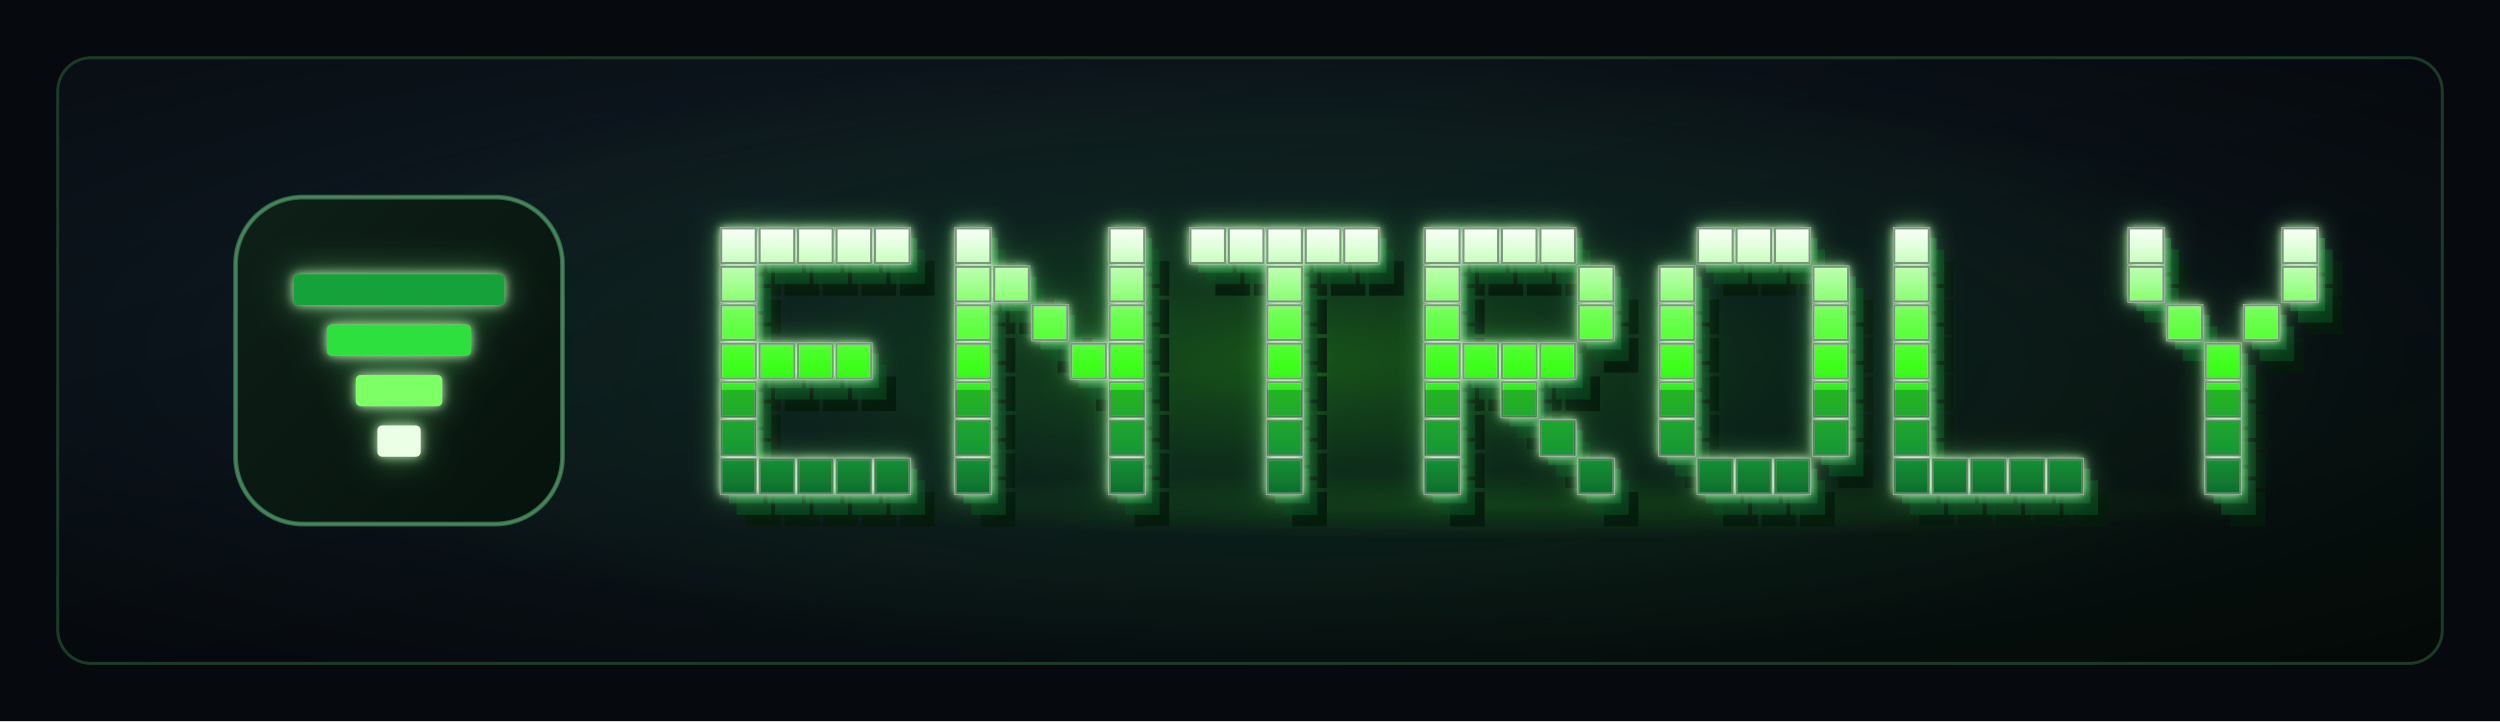
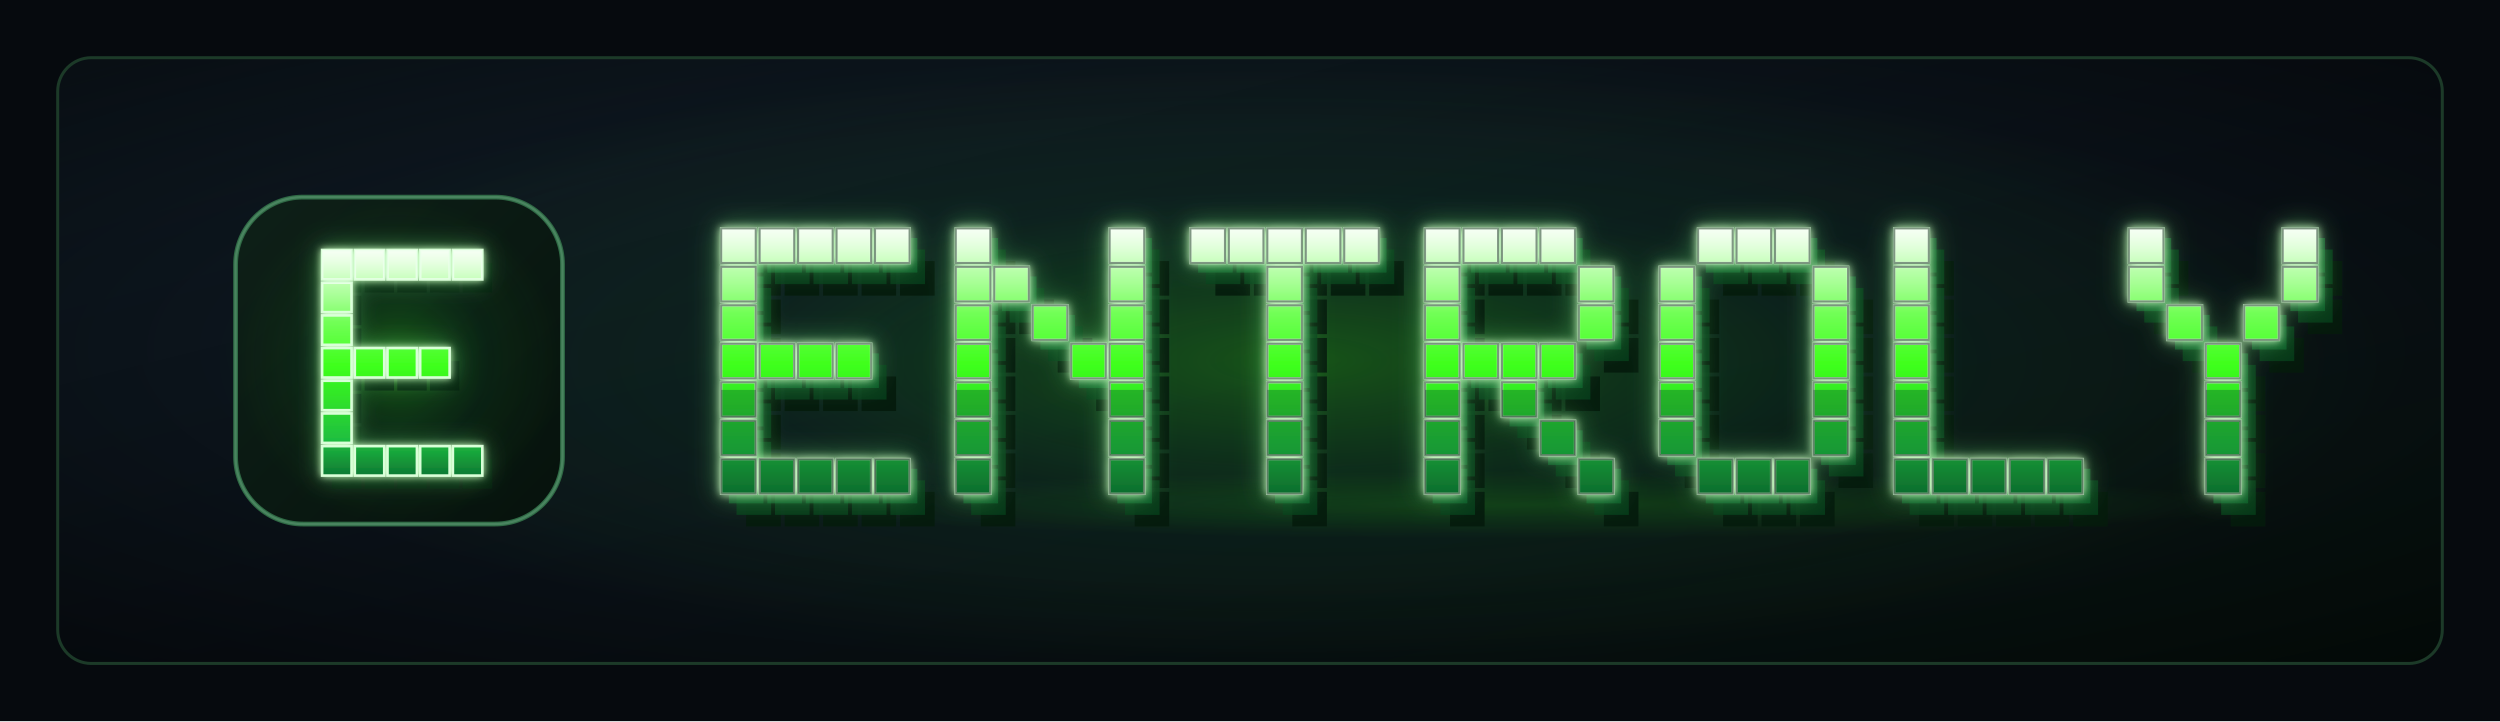
<svg xmlns="http://www.w3.org/2000/svg" width="1040" height="300" viewBox="0 0 1040 300" role="img" aria-labelledby="title desc">
  <defs>
    <path id="E" d="M0 0h18v18h-18z M20 0h18v18h-18z M40 0h18v18h-18z M60 0h18v18h-18z M80 0h18v18h-18z M0 20h18v18h-18z M0 40h18v18h-18z M0 60h18v18h-18z M20 60h18v18h-18z M40 60h18v18h-18z M60 60h18v18h-18z M0 80h18v18h-18z M0 100h18v18h-18z M0 120h18v18h-18z M20 120h18v18h-18z M40 120h18v18h-18z M60 120h18v18h-18z M80 120h18v18h-18z" />
    <path id="N" d="M0 0h18v18h-18z M80 0h18v18h-18z M0 20h18v18h-18z M20 20h18v18h-18z M80 20h18v18h-18z M0 40h18v18h-18z M40 40h18v18h-18z M80 40h18v18h-18z M0 60h18v18h-18z M60 60h18v18h-18z M80 60h18v18h-18z M0 80h18v18h-18z M80 80h18v18h-18z M0 100h18v18h-18z M80 100h18v18h-18z M0 120h18v18h-18z M80 120h18v18h-18z" />
    <path id="T" d="M0 0h18v18h-18z M20 0h18v18h-18z M40 0h18v18h-18z M60 0h18v18h-18z M80 0h18v18h-18z M40 20h18v18h-18z M40 40h18v18h-18z M40 60h18v18h-18z M40 80h18v18h-18z M40 100h18v18h-18z M40 120h18v18h-18z" />
    <path id="R" d="M0 0h18v18h-18z M20 0h18v18h-18z M40 0h18v18h-18z M60 0h18v18h-18z M0 20h18v18h-18z M80 20h18v18h-18z M0 40h18v18h-18z M80 40h18v18h-18z M0 60h18v18h-18z M20 60h18v18h-18z M40 60h18v18h-18z M60 60h18v18h-18z M0 80h18v18h-18z M40 80h18v18h-18z M0 100h18v18h-18z M60 100h18v18h-18z M0 120h18v18h-18z M80 120h18v18h-18z" />
    <path id="O" d="M20 0h18v18h-18z M40 0h18v18h-18z M60 0h18v18h-18z M0 20h18v18h-18z M80 20h18v18h-18z M0 40h18v18h-18z M80 40h18v18h-18z M0 60h18v18h-18z M80 60h18v18h-18z M0 80h18v18h-18z M80 80h18v18h-18z M0 100h18v18h-18z M80 100h18v18h-18z M20 120h18v18h-18z M40 120h18v18h-18z M60 120h18v18h-18z" />
    <path id="L" d="M0 0h18v18h-18z M0 20h18v18h-18z M0 40h18v18h-18z M0 60h18v18h-18z M0 80h18v18h-18z M0 100h18v18h-18z M0 120h18v18h-18z M20 120h18v18h-18z M40 120h18v18h-18z M60 120h18v18h-18z M80 120h18v18h-18z" />
    <path id="Y" d="M0 0h18v18h-18z M80 0h18v18h-18z M0 20h18v18h-18z M80 20h18v18h-18z M20 40h18v18h-18z M60 40h18v18h-18z M40 60h18v18h-18z M40 80h18v18h-18z M40 100h18v18h-18z M40 120h18v18h-18z" />
    <g id="word">
      <use href="#E" x="0" />
      <use href="#N" x="122" />
      <use href="#T" x="244" />
      <use href="#R" x="366" />
      <use href="#O" x="488" />
      <use href="#L" x="610" />
      <use href="#Y" x="732" />
    </g>
    <linearGradient id="mainGreen" x1="0" y1="0" x2="0" y2="1">
      <stop offset="0" stop-color="#eaffe6" />
      <stop offset="0.16" stop-color="#9bff86" />
      <stop offset="0.52" stop-color="#3dff1a" />
      <stop offset="0.84" stop-color="#1fbf3f" />
      <stop offset="1" stop-color="#0e7a34" />
    </linearGradient>
    <linearGradient id="sheen" x1="0" y1="0" x2="0" y2="1">
      <stop offset="0" stop-color="#ffffff" stop-opacity="0.58" />
      <stop offset="0.32" stop-color="#ffffff" stop-opacity="0" />
    </linearGradient>
    <linearGradient id="panel" x1="0" y1="0" x2="1" y2="1">
      <stop offset="0" stop-color="#0f1a23" />
      <stop offset="0.55" stop-color="#0a1118" />
      <stop offset="1" stop-color="#06120d" />
    </linearGradient>
    <linearGradient id="chip" x1="0" y1="0" x2="1" y2="1">
      <stop offset="0" stop-color="#0e2018" />
      <stop offset="1" stop-color="#06120c" />
    </linearGradient>
    <radialGradient id="backlight" cx="50%" cy="50%" r="50%">
      <stop offset="0" stop-color="#39ff14" stop-opacity="0.28" />
      <stop offset="0.55" stop-color="#19b83f" stop-opacity="0.07" />
      <stop offset="1" stop-color="#39ff14" stop-opacity="0" />
    </radialGradient>
    <radialGradient id="floor" cx="50%" cy="50%" r="50%">
      <stop offset="0" stop-color="#39ff14" stop-opacity="0.28" />
      <stop offset="1" stop-color="#39ff14" stop-opacity="0" />
    </radialGradient>
    <radialGradient id="vignette" cx="50%" cy="48%" r="72%">
      <stop offset="0.52" stop-color="#000000" stop-opacity="0" />
      <stop offset="1" stop-color="#000000" stop-opacity="0.5" />
    </radialGradient>
    <linearGradient id="sweep" x1="0" y1="0" x2="1" y2="0">
      <stop offset="0.42" stop-color="#ffffff" stop-opacity="0" />
      <stop offset="0.5" stop-color="#ffffff" stop-opacity="0.7" />
      <stop offset="0.58" stop-color="#ffffff" stop-opacity="0" />
    </linearGradient>
    <filter id="neon" x="-25%" y="-70%" width="150%" height="240%">
      <feGaussianBlur in="SourceAlpha" stdDeviation="7" result="b1" />
      <feColorMatrix in="b1" type="matrix" values="0 0 0 0 0.18  0 0 0 0 1  0 0 0 0 0.22  0 0 0 0.5 0" result="halo" />
      <feGaussianBlur in="SourceAlpha" stdDeviation="2.2" result="b2" />
      <feColorMatrix in="b2" type="matrix" values="0 0 0 0 0.62  0 0 0 0 1  0 0 0 0 0.55  0 0 0 0.95 0" result="core" />
      <feMerge>
        <feMergeNode in="halo" />
        <feMergeNode in="core" />
        <feMergeNode in="SourceGraphic" />
      </feMerge>
    </filter>
    <g id="mark">
      <rect x="2" y="2" width="136" height="136" rx="28" fill="url(#chip)" stroke="#2f6a45" stroke-width="2" />
-       <g filter="url(#neon)">
-         <rect x="26" y="34" width="88" height="13" rx="2" fill="#19a23a" />
-         <rect x="40" y="55" width="60" height="13" rx="2" fill="#2ee03e" />
-         <rect x="52" y="76" width="36" height="13" rx="2" fill="#7dff66" />
-         <rect x="61" y="97" width="18" height="13" rx="2" fill="#eaffe6">
-           <animate attributeName="opacity" dur="3.2s" repeatCount="indefinite" values="0.55;1;0.55" keyTimes="0;.5;1" />
-         </rect>
+       <rect x="2" y="2" width="136" height="136" rx="28" fill="url(#backlight)" />
+       <g transform="translate(38 24) scale(0.68)">
+         <use href="#E" transform="translate(6 8)" fill="#04200e" opacity="0.9" />
+         <use href="#E" fill="url(#mainGreen)" stroke="#d9ffd8" stroke-width="1.6" filter="url(#neon)" />
+         <use href="#E" fill="url(#sheen)" />
      </g>
      <rect x="2" y="2" width="136" height="136" rx="28" fill="none" stroke="#bbf7d0" stroke-width="1" opacity="0.18" />
    </g>
    <clipPath id="wordClip">
      <use href="#word" />
    </clipPath>
    <clipPath id="lowerBand">
      <rect x="0" y="84" width="830" height="54" />
    </clipPath>
  </defs>
  <rect width="1040" height="300" fill="#060a0e" />
  <rect x="24" y="24" width="992" height="252" rx="14" fill="url(#panel)" />
  <ellipse cx="540" cy="150" rx="450" ry="128" fill="url(#backlight)">
    <animate attributeName="opacity" dur="6s" repeatCount="indefinite" values="0.85;1;0.85" keyTimes="0;.5;1" />
  </ellipse>
  <rect x="24" y="24" width="992" height="252" rx="14" fill="url(#vignette)" />
  <rect x="24" y="24" width="992" height="252" rx="14" fill="none" stroke="#1c3a28" stroke-width="1.25" />
  <use href="#mark" transform="translate(96 80)" />
  <ellipse cx="632" cy="210" rx="300" ry="14" fill="url(#floor)" opacity="0.5" />
  <g transform="translate(300 95) scale(0.80)">
    <use href="#word" transform="translate(13 17)" fill="#041a0c" opacity="0.92" />
    <use href="#word" transform="translate(8 11)" fill="#063e1a" opacity="0.8" />
    <use href="#word" transform="translate(4 5)" fill="#0d6b2f" opacity="0.6" />
    <use href="#word" fill="url(#mainGreen)" stroke="#d9ffd8" stroke-width="1.3" filter="url(#neon)" />
    <use href="#word" fill="#0a5a26" opacity="0.38" clip-path="url(#lowerBand)" />
    <use href="#word" fill="url(#sheen)" />
    <g clip-path="url(#wordClip)">
      <g>
        <animateTransform attributeName="transform" type="translate" dur="6s" repeatCount="indefinite" values="-900 0;-900 0;900 0" keyTimes="0;.35;1" />
        <rect x="0" y="-20" width="900" height="180" fill="url(#sweep)" />
      </g>
    </g>
    <use href="#word" fill="none" stroke="#03190c" stroke-width="1.1" opacity="0.45" />
  </g>
</svg>
